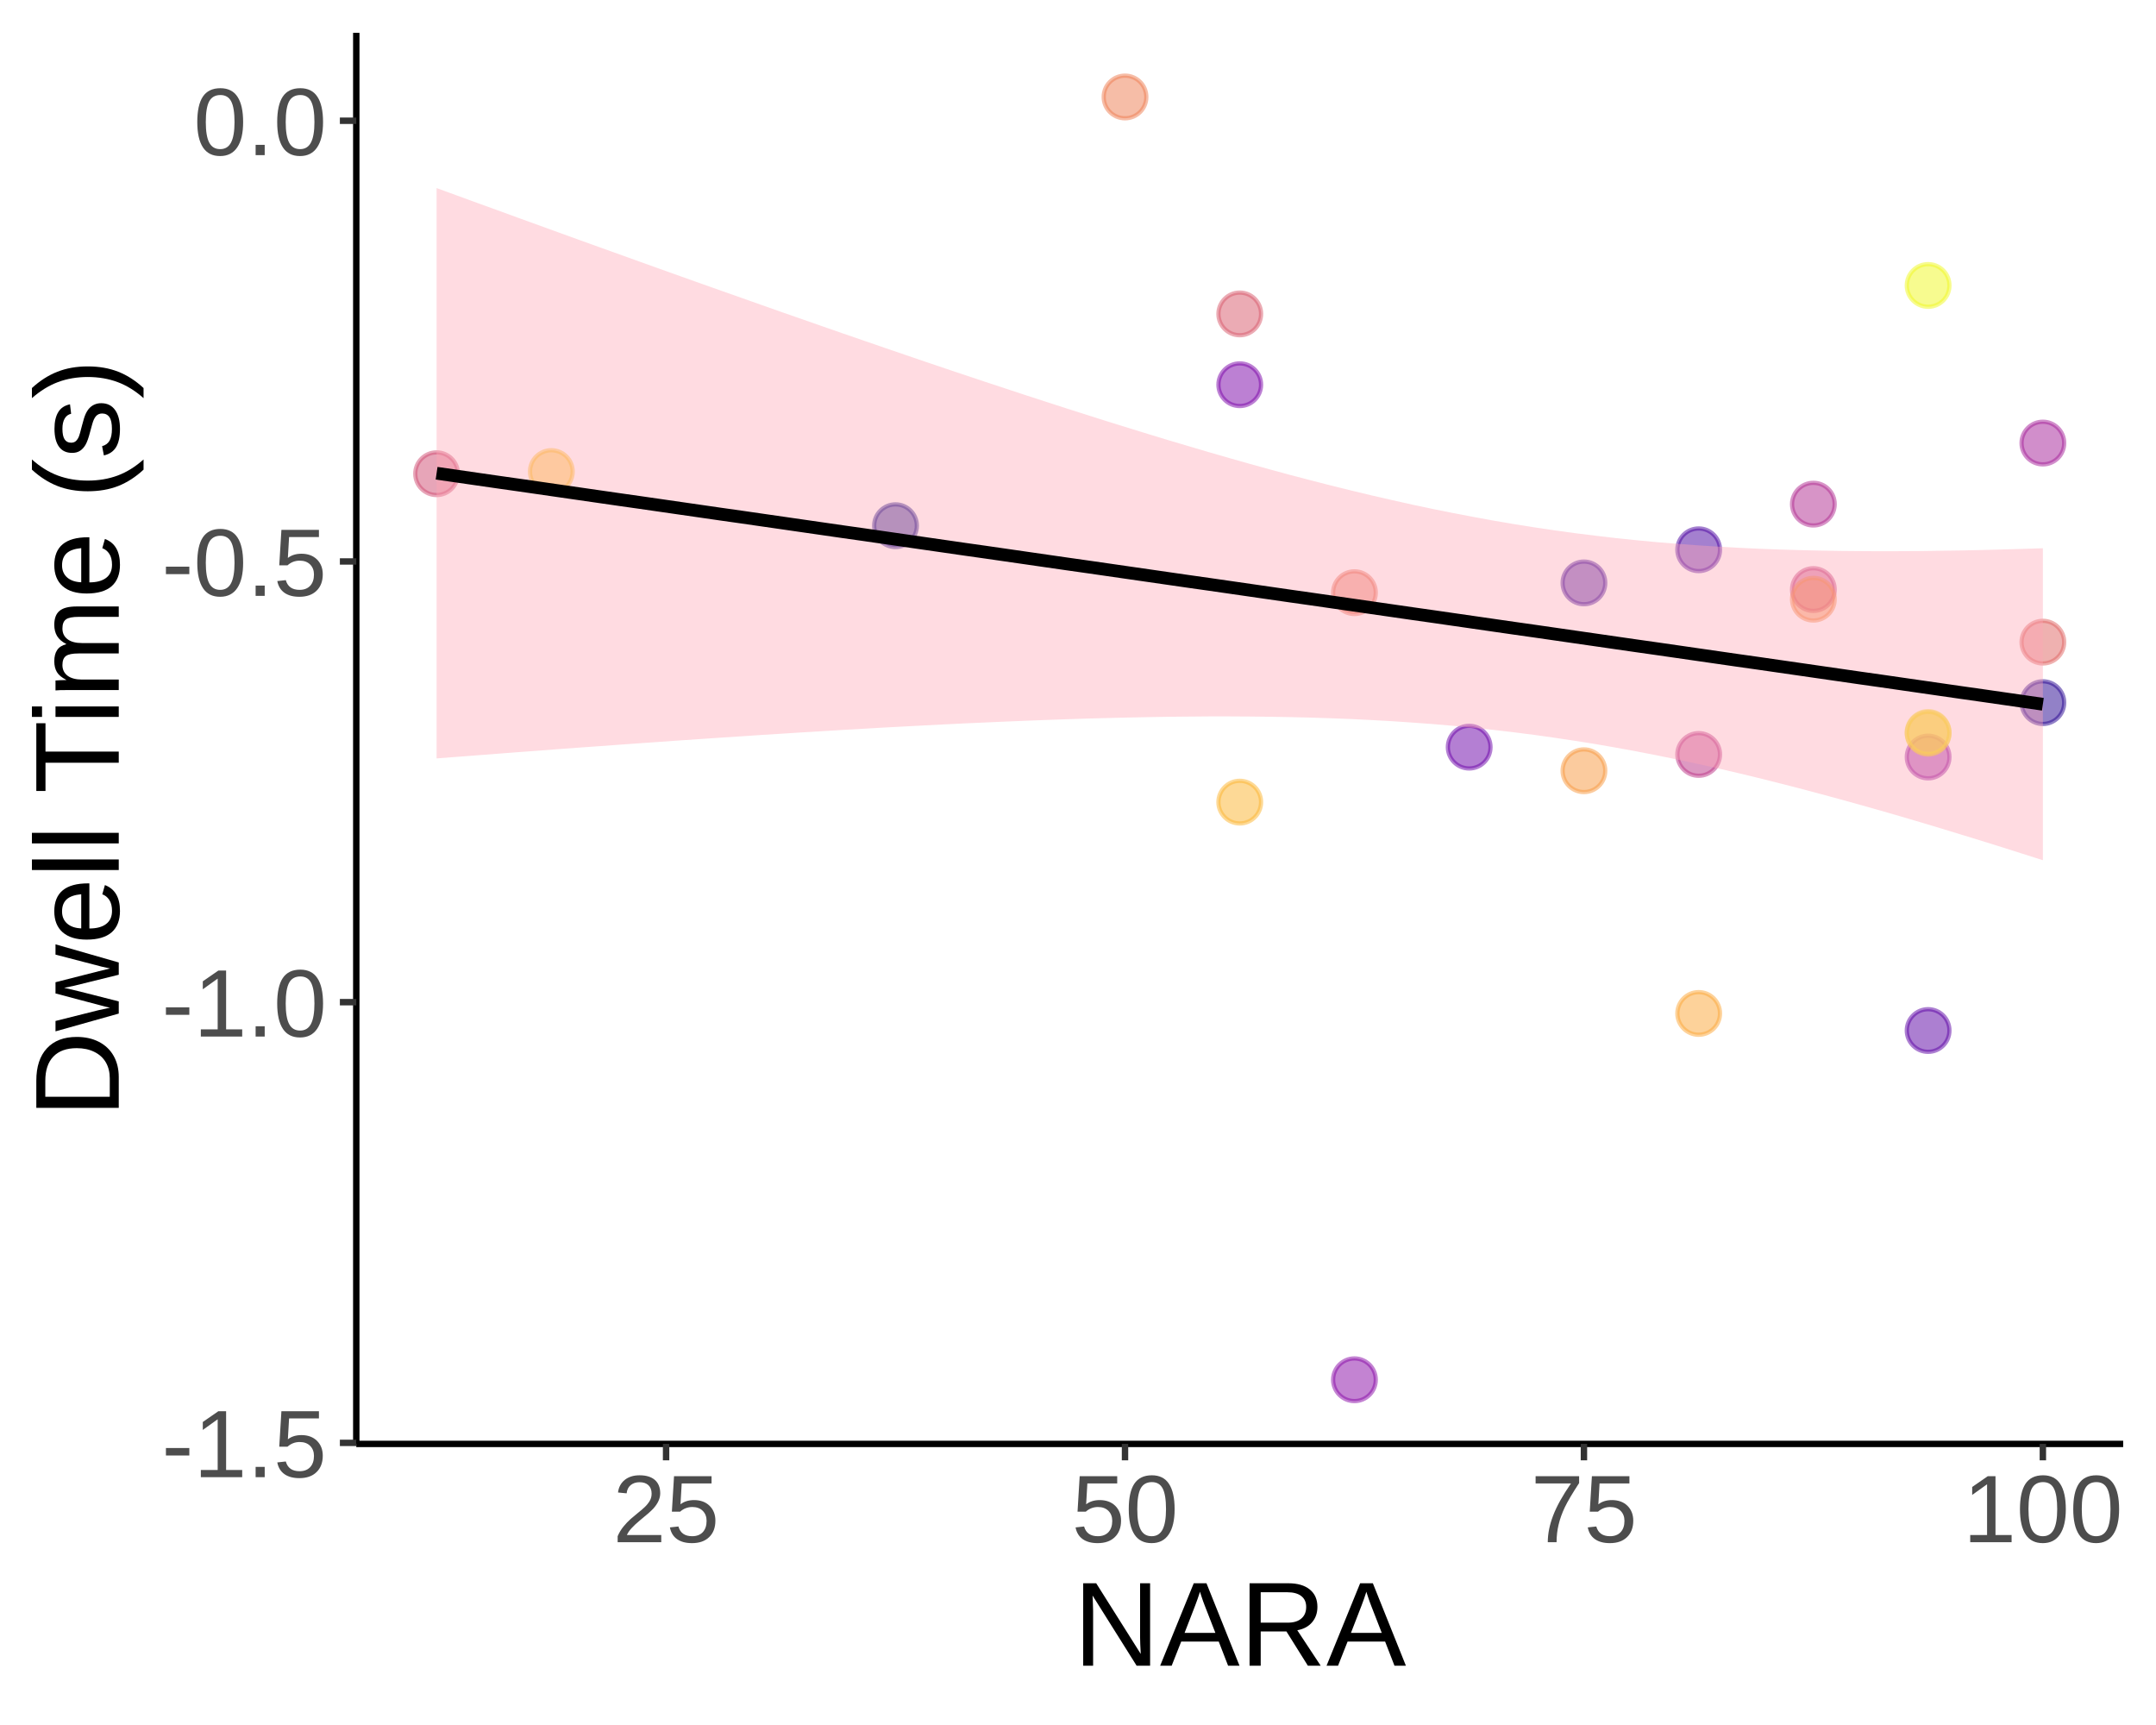
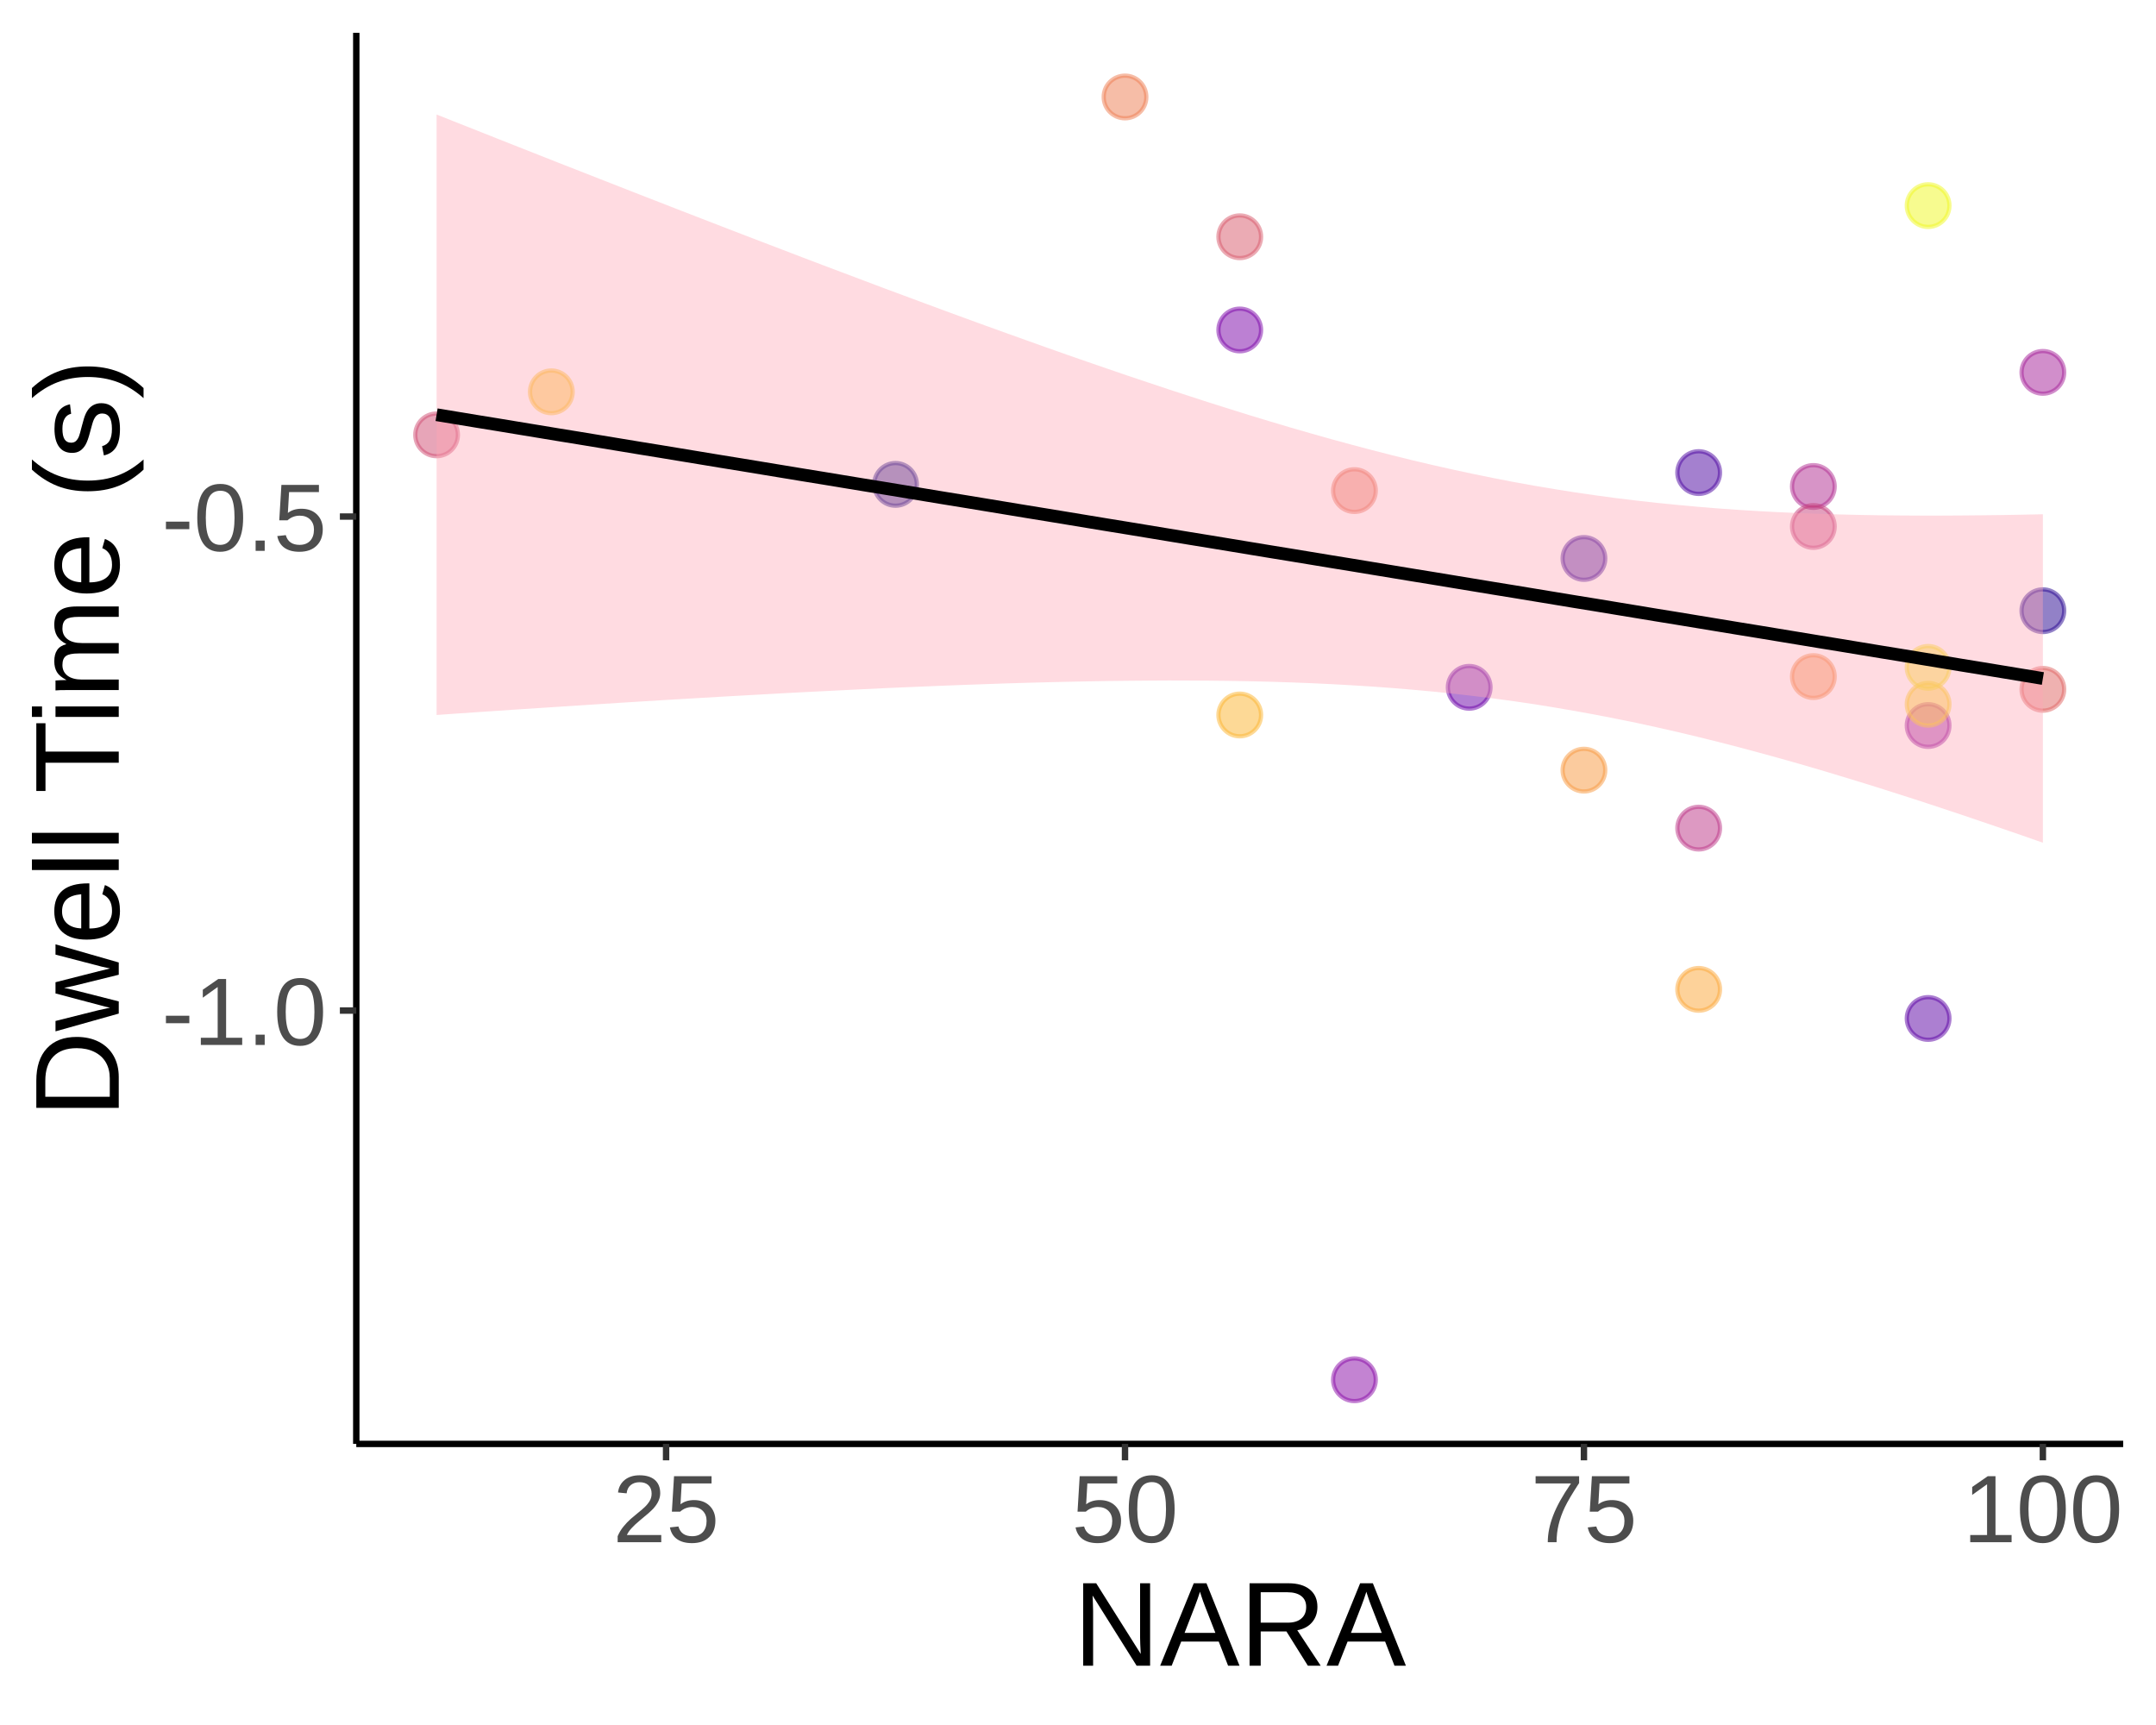
<svg xmlns="http://www.w3.org/2000/svg" class="svglite" width="360.00pt" height="288.00pt" viewBox="0 0 360.00 288.00">
  <defs>
    <style type="text/css">
    .svglite line, .svglite polyline, .svglite polygon, .svglite path, .svglite rect, .svglite circle {
      fill: none;
      stroke: #000000;
      stroke-linecap: round;
      stroke-linejoin: round;
      stroke-miterlimit: 10.00;
    }
    .svglite text {
      white-space: pre;
    }
  </style>
  </defs>
  <rect width="100%" height="100%" style="stroke: none; fill: #FFFFFF;" />
  <defs>
    <clipPath id="cpMC4wMHwzNjAuMDB8MC4wMHwyODguMDA=">
      <rect x="0.00" y="0.00" width="360.00" height="288.00" />
    </clipPath>
  </defs>
  <g clip-path="url(#cpMC4wMHwzNjAuMDB8MC4wMHwyODguMDA=)">
    <rect x="0.00" y="0.00" width="360.00" height="288.00" style="stroke-width: 1.07; stroke: #FFFFFF; fill: #FFFFFF;" />
  </g>
  <defs>
    <clipPath id="cpNTkuNDl8MzU0LjUyfDUuNDh8MjQxLjA3">
      <rect x="59.49" y="5.48" width="295.03" height="235.59" />
    </clipPath>
  </defs>
  <g clip-path="url(#cpNTkuNDl8MzU0LjUyfDUuNDh8MjQxLjA3)">
-     <circle cx="149.53" cy="87.77" r="3.56" style="stroke-width: 0.71; stroke: #0D0887; stroke-opacity: 0.50; fill: #0D0887; fill-opacity: 0.50;" />
-     <circle cx="341.11" cy="117.31" r="3.56" style="stroke-width: 0.71; stroke: #260591; stroke-opacity: 0.50; fill: #260591; fill-opacity: 0.50;" />
-     <circle cx="264.48" cy="97.32" r="3.56" style="stroke-width: 0.71; stroke: #39049A; stroke-opacity: 0.50; fill: #39049A; fill-opacity: 0.50;" />
-     <circle cx="283.64" cy="91.79" r="3.56" style="stroke-width: 0.71; stroke: #4A03A1; stroke-opacity: 0.50; fill: #4A03A1; fill-opacity: 0.50;" />
-     <circle cx="321.95" cy="172.05" r="3.56" style="stroke-width: 0.71; stroke: #5B01A5; stroke-opacity: 0.50; fill: #5B01A5; fill-opacity: 0.50;" />
-     <circle cx="245.32" cy="124.74" r="3.56" style="stroke-width: 0.71; stroke: #6A00A8; stroke-opacity: 0.50; fill: #6A00A8; fill-opacity: 0.50;" />
-     <circle cx="207.01" cy="64.23" r="3.56" style="stroke-width: 0.71; stroke: #7A02A8; stroke-opacity: 0.50; fill: #7A02A8; fill-opacity: 0.50;" />
+     <circle cx="149.53" cy="80.87" r="3.56" style="stroke-width: 0.71; stroke: #0D0887; stroke-opacity: 0.50; fill: #0D0887; fill-opacity: 0.50;" />
+     <circle cx="341.11" cy="101.96" r="3.56" style="stroke-width: 0.71; stroke: #260591; stroke-opacity: 0.50; fill: #260591; fill-opacity: 0.50;" />
+     <circle cx="264.48" cy="93.24" r="3.56" style="stroke-width: 0.71; stroke: #39049A; stroke-opacity: 0.50; fill: #39049A; fill-opacity: 0.50;" />
+     <circle cx="283.64" cy="78.90" r="3.56" style="stroke-width: 0.71; stroke: #4A03A1; stroke-opacity: 0.50; fill: #4A03A1; fill-opacity: 0.50;" />
+     <circle cx="321.95" cy="170.04" r="3.56" style="stroke-width: 0.71; stroke: #5B01A5; stroke-opacity: 0.50; fill: #5B01A5; fill-opacity: 0.50;" />
+     <circle cx="245.32" cy="114.75" r="3.56" style="stroke-width: 0.71; stroke: #6A00A8; stroke-opacity: 0.50; fill: #6A00A8; fill-opacity: 0.50;" />
+     <circle cx="207.01" cy="55.09" r="3.56" style="stroke-width: 0.71; stroke: #7A02A8; stroke-opacity: 0.50; fill: #7A02A8; fill-opacity: 0.50;" />
    <circle cx="226.16" cy="230.36" r="3.56" style="stroke-width: 0.71; stroke: #8908A6; stroke-opacity: 0.50; fill: #8908A6; fill-opacity: 0.50;" />
-     <circle cx="321.95" cy="126.39" r="3.56" style="stroke-width: 0.71; stroke: #9714A1; stroke-opacity: 0.50; fill: #9714A1; fill-opacity: 0.50;" />
-     <circle cx="341.11" cy="73.97" r="3.56" style="stroke-width: 0.71; stroke: #A51F99; stroke-opacity: 0.50; fill: #A51F99; fill-opacity: 0.50;" />
-     <circle cx="302.79" cy="84.17" r="3.56" style="stroke-width: 0.71; stroke: #B12A90; stroke-opacity: 0.50; fill: #B12A90; fill-opacity: 0.50;" />
-     <circle cx="283.64" cy="125.96" r="3.56" style="stroke-width: 0.71; stroke: #BC3587; stroke-opacity: 0.50; fill: #BC3587; fill-opacity: 0.50;" />
-     <circle cx="302.79" cy="98.43" r="3.56" style="stroke-width: 0.71; stroke: #C6417D; stroke-opacity: 0.50; fill: #C6417D; fill-opacity: 0.50;" />
-     <circle cx="72.90" cy="79.09" r="3.56" style="stroke-width: 0.71; stroke: #D04D73; stroke-opacity: 0.50; fill: #D04D73; fill-opacity: 0.50;" />
-     <circle cx="207.01" cy="52.41" r="3.56" style="stroke-width: 0.71; stroke: #D9586A; stroke-opacity: 0.50; fill: #D9586A; fill-opacity: 0.50;" />
-     <circle cx="341.11" cy="107.21" r="3.56" style="stroke-width: 0.71; stroke: #E16462; stroke-opacity: 0.50; fill: #E16462; fill-opacity: 0.50;" />
-     <circle cx="226.16" cy="98.95" r="3.56" style="stroke-width: 0.71; stroke: #E87059; stroke-opacity: 0.50; fill: #E87059; fill-opacity: 0.50;" />
+     <circle cx="321.95" cy="121.13" r="3.56" style="stroke-width: 0.71; stroke: #9714A1; stroke-opacity: 0.50; fill: #9714A1; fill-opacity: 0.50;" />
+     <circle cx="341.11" cy="62.17" r="3.56" style="stroke-width: 0.71; stroke: #A51F99; stroke-opacity: 0.50; fill: #A51F99; fill-opacity: 0.50;" />
+     <circle cx="302.79" cy="81.22" r="3.56" style="stroke-width: 0.71; stroke: #B12A90; stroke-opacity: 0.50; fill: #B12A90; fill-opacity: 0.50;" />
+     <circle cx="283.64" cy="138.26" r="3.56" style="stroke-width: 0.71; stroke: #BC3587; stroke-opacity: 0.50; fill: #BC3587; fill-opacity: 0.50;" />
+     <circle cx="302.79" cy="87.90" r="3.56" style="stroke-width: 0.71; stroke: #C6417D; stroke-opacity: 0.50; fill: #C6417D; fill-opacity: 0.50;" />
+     <circle cx="72.90" cy="72.60" r="3.56" style="stroke-width: 0.71; stroke: #D04D73; stroke-opacity: 0.50; fill: #D04D73; fill-opacity: 0.50;" />
+     <circle cx="207.01" cy="39.53" r="3.56" style="stroke-width: 0.71; stroke: #D9586A; stroke-opacity: 0.50; fill: #D9586A; fill-opacity: 0.50;" />
+     <circle cx="341.11" cy="115.09" r="3.56" style="stroke-width: 0.71; stroke: #E16462; stroke-opacity: 0.50; fill: #E16462; fill-opacity: 0.50;" />
+     <circle cx="226.16" cy="81.91" r="3.56" style="stroke-width: 0.71; stroke: #E87059; stroke-opacity: 0.50; fill: #E87059; fill-opacity: 0.50;" />
    <circle cx="187.85" cy="16.19" r="3.56" style="stroke-width: 0.71; stroke: #EF7D51; stroke-opacity: 0.50; fill: #EF7D51; fill-opacity: 0.50;" />
-     <circle cx="302.79" cy="100.04" r="3.56" style="stroke-width: 0.71; stroke: #F58A47; stroke-opacity: 0.50; fill: #F58A47; fill-opacity: 0.50;" />
-     <circle cx="264.48" cy="128.68" r="3.56" style="stroke-width: 0.71; stroke: #F9983E; stroke-opacity: 0.50; fill: #F9983E; fill-opacity: 0.50;" />
-     <circle cx="283.64" cy="169.20" r="3.56" style="stroke-width: 0.71; stroke: #FCA636; stroke-opacity: 0.50; fill: #FCA636; fill-opacity: 0.50;" />
-     <circle cx="207.01" cy="133.92" r="3.56" style="stroke-width: 0.71; stroke: #FDB52E; stroke-opacity: 0.50; fill: #FDB52E; fill-opacity: 0.50;" />
-     <circle cx="92.06" cy="78.73" r="3.56" style="stroke-width: 0.71; stroke: #FDC527; stroke-opacity: 0.50; fill: #FDC527; fill-opacity: 0.50;" />
-     <circle cx="321.95" cy="122.42" r="3.56" style="stroke-width: 0.71; stroke: #FBD624; stroke-opacity: 0.50; fill: #FBD624; fill-opacity: 0.50;" />
-     <circle cx="321.95" cy="122.29" r="3.56" style="stroke-width: 0.71; stroke: #F6E826; stroke-opacity: 0.50; fill: #F6E826; fill-opacity: 0.50;" />
-     <circle cx="321.95" cy="47.66" r="3.56" style="stroke-width: 0.71; stroke: #F0F921; stroke-opacity: 0.50; fill: #F0F921; fill-opacity: 0.50;" />
-     <polygon points="72.90,31.40 76.30,32.64 79.69,33.88 83.09,35.11 86.48,36.35 89.88,37.58 93.27,38.81 96.67,40.04 100.06,41.26 103.46,42.48 106.85,43.70 110.25,44.92 113.64,46.13 117.04,47.34 120.43,48.54 123.83,49.74 127.22,50.94 130.62,52.14 134.01,53.32 137.41,54.51 140.80,55.69 144.20,56.86 147.59,58.03 150.99,59.19 154.38,60.35 157.78,61.50 161.17,62.64 164.57,63.77 167.96,64.89 171.36,66.01 174.75,67.11 178.15,68.21 181.54,69.29 184.94,70.37 188.33,71.42 191.73,72.47 195.12,73.50 198.52,74.51 201.91,75.51 205.31,76.49 208.70,77.45 212.10,78.39 215.49,79.31 218.89,80.20 222.28,81.07 225.68,81.91 229.07,82.72 232.47,83.50 235.86,84.26 239.26,84.98 242.65,85.66 246.05,86.31 249.44,86.93 252.84,87.51 256.23,88.05 259.63,88.55 263.02,89.02 266.42,89.44 269.81,89.84 273.21,90.19 276.60,90.51 280.00,90.79 283.39,91.04 286.79,91.26 290.18,91.45 293.58,91.61 296.97,91.74 300.37,91.84 303.76,91.92 307.16,91.98 310.55,92.01 313.95,92.03 317.34,92.02 320.74,92.00 324.13,91.95 327.53,91.90 330.92,91.83 334.32,91.74 337.72,91.64 341.11,91.53 341.11,143.62 337.72,142.54 334.32,141.46 330.92,140.40 327.53,139.36 324.13,138.32 320.74,137.30 317.34,136.30 313.95,135.32 310.55,134.36 307.16,133.42 303.76,132.50 300.37,131.60 296.97,130.73 293.58,129.88 290.18,129.06 286.79,128.27 283.39,127.52 280.00,126.79 276.60,126.10 273.21,125.44 269.81,124.82 266.42,124.23 263.02,123.69 259.63,123.18 256.23,122.70 252.84,122.27 249.44,121.87 246.05,121.51 242.65,121.18 239.26,120.89 235.86,120.64 232.47,120.41 229.07,120.22 225.68,120.05 222.28,119.92 218.89,119.81 215.49,119.73 212.10,119.67 208.70,119.63 205.31,119.61 201.91,119.61 198.52,119.64 195.12,119.67 191.73,119.73 188.33,119.80 184.94,119.88 181.54,119.97 178.15,120.08 174.75,120.20 171.36,120.33 167.96,120.47 164.57,120.62 161.17,120.77 157.78,120.94 154.38,121.11 150.99,121.29 147.59,121.47 144.20,121.67 140.80,121.86 137.41,122.07 134.01,122.27 130.62,122.49 127.22,122.70 123.83,122.93 120.43,123.15 117.04,123.38 113.64,123.61 110.25,123.85 106.85,124.09 103.46,124.33 100.06,124.58 96.67,124.82 93.27,125.07 89.88,125.33 86.48,125.58 83.09,125.84 79.69,126.10 76.30,126.36 72.90,126.62 " style="stroke-width: 0.00; stroke: none; stroke-linecap: butt; fill: #FFA6B4; fill-opacity: 0.40;" />
-     <polyline points="72.90,31.40 76.30,32.64 79.69,33.88 83.09,35.11 86.48,36.35 89.88,37.58 93.27,38.81 96.67,40.04 100.06,41.26 103.46,42.48 106.85,43.70 110.25,44.92 113.64,46.13 117.04,47.34 120.43,48.54 123.83,49.74 127.22,50.94 130.62,52.14 134.01,53.32 137.41,54.51 140.80,55.69 144.20,56.86 147.59,58.03 150.99,59.19 154.38,60.35 157.78,61.50 161.17,62.64 164.57,63.77 167.96,64.89 171.36,66.01 174.75,67.11 178.15,68.21 181.54,69.29 184.94,70.37 188.33,71.42 191.73,72.47 195.12,73.50 198.52,74.51 201.91,75.51 205.31,76.49 208.70,77.45 212.10,78.39 215.49,79.31 218.89,80.20 222.28,81.07 225.68,81.91 229.07,82.72 232.47,83.50 235.86,84.26 239.26,84.98 242.65,85.66 246.05,86.31 249.44,86.93 252.84,87.51 256.23,88.05 259.63,88.55 263.02,89.02 266.42,89.44 269.81,89.84 273.21,90.19 276.60,90.51 280.00,90.79 283.39,91.04 286.79,91.26 290.18,91.45 293.58,91.61 296.97,91.74 300.37,91.84 303.76,91.92 307.16,91.98 310.55,92.01 313.95,92.03 317.34,92.02 320.74,92.00 324.13,91.95 327.53,91.90 330.92,91.83 334.32,91.74 337.72,91.64 341.11,91.53 " style="stroke-width: 2.13; stroke: none; stroke-linecap: butt;" />
-     <polyline points="341.11,143.62 337.72,142.54 334.32,141.46 330.92,140.40 327.53,139.36 324.13,138.32 320.74,137.30 317.34,136.30 313.95,135.32 310.55,134.36 307.16,133.42 303.76,132.50 300.37,131.60 296.97,130.73 293.58,129.88 290.18,129.06 286.79,128.27 283.39,127.52 280.00,126.79 276.60,126.10 273.21,125.44 269.81,124.82 266.42,124.23 263.02,123.69 259.63,123.18 256.23,122.70 252.84,122.27 249.44,121.87 246.05,121.51 242.65,121.18 239.26,120.89 235.86,120.64 232.47,120.41 229.07,120.22 225.68,120.05 222.28,119.92 218.89,119.81 215.49,119.73 212.10,119.67 208.70,119.63 205.31,119.61 201.91,119.61 198.52,119.64 195.12,119.67 191.73,119.73 188.33,119.80 184.94,119.88 181.54,119.97 178.15,120.08 174.75,120.20 171.36,120.33 167.96,120.47 164.57,120.62 161.17,120.77 157.78,120.94 154.38,121.11 150.99,121.29 147.59,121.47 144.20,121.67 140.80,121.86 137.41,122.07 134.01,122.27 130.62,122.49 127.22,122.70 123.83,122.93 120.43,123.15 117.04,123.38 113.64,123.61 110.25,123.85 106.85,124.09 103.46,124.33 100.06,124.58 96.67,124.82 93.27,125.07 89.88,125.33 86.48,125.58 83.09,125.84 79.69,126.10 76.30,126.36 72.90,126.62 " style="stroke-width: 2.13; stroke: none; stroke-linecap: butt;" />
-     <polyline points="72.90,79.01 76.30,79.50 79.69,79.99 83.09,80.48 86.48,80.96 89.88,81.45 93.27,81.94 96.67,82.43 100.06,82.92 103.46,83.41 106.85,83.89 110.25,84.38 113.64,84.87 117.04,85.36 120.43,85.85 123.83,86.33 127.22,86.82 130.62,87.31 134.01,87.80 137.41,88.29 140.80,88.78 144.20,89.26 147.59,89.75 150.99,90.24 154.38,90.73 157.78,91.22 161.17,91.71 164.57,92.19 167.96,92.68 171.36,93.17 174.75,93.66 178.15,94.15 181.54,94.63 184.94,95.12 188.33,95.61 191.73,96.10 195.12,96.59 198.52,97.08 201.91,97.56 205.31,98.05 208.70,98.54 212.10,99.03 215.49,99.52 218.89,100.00 222.28,100.49 225.68,100.98 229.07,101.47 232.47,101.96 235.86,102.45 239.26,102.93 242.65,103.42 246.05,103.91 249.44,104.40 252.84,104.89 256.23,105.37 259.63,105.86 263.02,106.35 266.42,106.84 269.81,107.33 273.21,107.82 276.60,108.30 280.00,108.79 283.39,109.28 286.79,109.77 290.18,110.26 293.58,110.74 296.97,111.23 300.37,111.72 303.76,112.21 307.16,112.70 310.55,113.19 313.95,113.67 317.34,114.16 320.74,114.65 324.13,115.14 327.53,115.63 330.92,116.11 334.32,116.60 337.72,117.09 341.11,117.58 " style="stroke-width: 2.13; stroke-linecap: butt;" />
+     <circle cx="302.79" cy="112.96" r="3.56" style="stroke-width: 0.71; stroke: #F58A47; stroke-opacity: 0.50; fill: #F58A47; fill-opacity: 0.50;" />
+     <circle cx="264.48" cy="128.58" r="3.56" style="stroke-width: 0.71; stroke: #F9983E; stroke-opacity: 0.50; fill: #F9983E; fill-opacity: 0.50;" />
+     <circle cx="283.64" cy="165.18" r="3.56" style="stroke-width: 0.71; stroke: #FCA636; stroke-opacity: 0.50; fill: #FCA636; fill-opacity: 0.50;" />
+     <circle cx="207.01" cy="119.37" r="3.56" style="stroke-width: 0.71; stroke: #FDB52E; stroke-opacity: 0.50; fill: #FDB52E; fill-opacity: 0.50;" />
+     <circle cx="92.06" cy="65.42" r="3.56" style="stroke-width: 0.71; stroke: #FDC527; stroke-opacity: 0.50; fill: #FDC527; fill-opacity: 0.50;" />
+     <circle cx="321.95" cy="117.58" r="3.56" style="stroke-width: 0.71; stroke: #FBD624; stroke-opacity: 0.50; fill: #FBD624; fill-opacity: 0.50;" />
+     <circle cx="321.95" cy="111.42" r="3.56" style="stroke-width: 0.71; stroke: #F6E826; stroke-opacity: 0.50; fill: #F6E826; fill-opacity: 0.50;" />
+     <circle cx="321.95" cy="34.33" r="3.56" style="stroke-width: 0.71; stroke: #F0F921; stroke-opacity: 0.50; fill: #F0F921; fill-opacity: 0.50;" />
+     <polygon points="72.90,19.12 76.30,20.47 79.69,21.81 83.09,23.16 86.48,24.50 89.88,25.84 93.27,27.18 96.67,28.51 100.06,29.84 103.46,31.17 106.85,32.50 110.25,33.82 113.64,35.14 117.04,36.46 120.43,37.77 123.83,39.08 127.22,40.38 130.62,41.68 134.01,42.98 137.41,44.27 140.80,45.55 144.20,46.83 147.59,48.11 150.99,49.37 154.38,50.63 157.78,51.89 161.17,53.13 164.57,54.37 167.96,55.59 171.36,56.81 174.75,58.02 178.15,59.22 181.54,60.40 184.94,61.57 188.33,62.73 191.73,63.87 195.12,65.00 198.52,66.11 201.91,67.21 205.31,68.28 208.70,69.34 212.10,70.37 215.49,71.38 218.89,72.36 222.28,73.32 225.68,74.24 229.07,75.14 232.47,76.01 235.86,76.85 239.26,77.65 242.65,78.41 246.05,79.14 249.44,79.83 252.84,80.49 256.23,81.10 259.63,81.67 263.02,82.21 266.42,82.70 269.81,83.16 273.21,83.57 276.60,83.95 280.00,84.29 283.39,84.60 286.79,84.88 290.18,85.12 293.58,85.33 296.97,85.51 300.37,85.66 303.76,85.79 307.16,85.89 310.55,85.97 313.95,86.03 317.34,86.06 320.74,86.08 324.13,86.08 327.53,86.06 330.92,86.03 334.32,85.99 337.72,85.93 341.11,85.86 341.11,140.70 337.72,139.51 334.32,138.34 330.92,137.18 327.53,136.03 324.13,134.90 320.74,133.78 317.34,132.69 313.95,131.61 310.55,130.55 307.16,129.52 303.76,128.50 300.37,127.51 296.97,126.55 293.58,125.62 290.18,124.71 286.79,123.84 283.39,123.00 280.00,122.19 276.60,121.42 273.21,120.68 269.81,119.99 266.42,119.33 263.02,118.71 259.63,118.13 256.23,117.58 252.84,117.08 249.44,116.62 246.05,116.20 242.65,115.81 239.26,115.46 235.86,115.15 232.47,114.87 229.07,114.62 225.68,114.41 222.28,114.22 218.89,114.06 215.49,113.93 212.10,113.82 208.70,113.74 205.31,113.68 201.91,113.64 198.52,113.62 195.12,113.61 191.73,113.63 188.33,113.66 184.94,113.70 181.54,113.76 178.15,113.83 174.75,113.91 171.36,114.00 167.96,114.10 164.57,114.22 161.17,114.34 157.78,114.47 154.38,114.61 150.99,114.75 147.59,114.90 144.20,115.06 140.80,115.23 137.41,115.40 134.01,115.57 130.62,115.75 127.22,115.94 123.83,116.13 120.43,116.32 117.04,116.52 113.64,116.72 110.25,116.92 106.85,117.13 103.46,117.34 100.06,117.56 96.67,117.78 93.27,118.00 89.88,118.22 86.48,118.44 83.09,118.67 79.69,118.90 76.30,119.13 72.90,119.37 " style="stroke-width: 0.00; stroke: none; stroke-linecap: butt; fill: #FFA6B4; fill-opacity: 0.40;" />
+     <polyline points="72.90,19.12 76.30,20.47 79.69,21.81 83.09,23.16 86.48,24.50 89.88,25.84 93.27,27.18 96.67,28.51 100.06,29.84 103.46,31.17 106.85,32.50 110.25,33.82 113.64,35.14 117.04,36.46 120.43,37.77 123.83,39.08 127.22,40.38 130.62,41.68 134.01,42.98 137.41,44.27 140.80,45.55 144.20,46.83 147.59,48.11 150.99,49.37 154.38,50.63 157.78,51.89 161.17,53.13 164.57,54.37 167.96,55.59 171.36,56.81 174.75,58.02 178.15,59.22 181.54,60.40 184.94,61.57 188.33,62.73 191.73,63.87 195.12,65.00 198.52,66.11 201.91,67.21 205.31,68.28 208.70,69.34 212.10,70.37 215.49,71.38 218.89,72.36 222.28,73.32 225.68,74.24 229.07,75.14 232.47,76.01 235.86,76.85 239.26,77.65 242.65,78.41 246.05,79.14 249.44,79.83 252.84,80.49 256.23,81.10 259.63,81.67 263.02,82.21 266.42,82.70 269.81,83.16 273.21,83.57 276.60,83.95 280.00,84.29 283.39,84.60 286.79,84.88 290.18,85.12 293.58,85.33 296.97,85.51 300.37,85.66 303.76,85.79 307.16,85.89 310.55,85.97 313.95,86.03 317.34,86.06 320.74,86.08 324.13,86.08 327.53,86.06 330.92,86.03 334.32,85.99 337.72,85.93 341.11,85.86 " style="stroke-width: 2.13; stroke: none; stroke-linecap: butt;" />
+     <polyline points="341.11,140.70 337.72,139.51 334.32,138.34 330.92,137.18 327.53,136.03 324.13,134.90 320.74,133.78 317.34,132.69 313.95,131.61 310.55,130.55 307.16,129.52 303.76,128.50 300.37,127.51 296.97,126.55 293.58,125.62 290.18,124.71 286.79,123.84 283.39,123.00 280.00,122.19 276.60,121.42 273.21,120.68 269.81,119.99 266.42,119.33 263.02,118.71 259.63,118.13 256.23,117.58 252.84,117.08 249.44,116.62 246.05,116.20 242.65,115.81 239.26,115.46 235.86,115.15 232.47,114.87 229.07,114.62 225.68,114.41 222.28,114.22 218.89,114.06 215.49,113.93 212.10,113.82 208.70,113.74 205.31,113.68 201.91,113.64 198.52,113.62 195.12,113.61 191.73,113.63 188.33,113.66 184.94,113.70 181.54,113.76 178.15,113.83 174.75,113.91 171.36,114.00 167.96,114.10 164.57,114.22 161.17,114.34 157.78,114.47 154.38,114.61 150.99,114.75 147.59,114.90 144.20,115.06 140.80,115.23 137.41,115.40 134.01,115.57 130.62,115.75 127.22,115.94 123.83,116.13 120.43,116.32 117.04,116.52 113.64,116.72 110.25,116.92 106.85,117.13 103.46,117.34 100.06,117.56 96.67,117.78 93.27,118.00 89.88,118.22 86.48,118.44 83.09,118.67 79.69,118.90 76.30,119.13 72.90,119.37 " style="stroke-width: 2.13; stroke: none; stroke-linecap: butt;" />
+     <polyline points="72.90,69.24 76.30,69.80 79.69,70.36 83.09,70.91 86.48,71.47 89.88,72.03 93.27,72.59 96.67,73.14 100.06,73.70 103.46,74.26 106.85,74.82 110.25,75.37 113.64,75.93 117.04,76.49 120.43,77.05 123.83,77.60 127.22,78.16 130.62,78.72 134.01,79.28 137.41,79.83 140.80,80.39 144.20,80.95 147.59,81.50 150.99,82.06 154.38,82.62 157.78,83.18 161.17,83.73 164.57,84.29 167.96,84.85 171.36,85.41 174.75,85.96 178.15,86.52 181.54,87.08 184.94,87.64 188.33,88.19 191.73,88.75 195.12,89.31 198.52,89.87 201.91,90.42 205.31,90.98 208.70,91.54 212.10,92.10 215.49,92.65 218.89,93.21 222.28,93.77 225.68,94.32 229.07,94.88 232.47,95.44 235.86,96.00 239.26,96.55 242.65,97.11 246.05,97.67 249.44,98.23 252.84,98.78 256.23,99.34 259.63,99.90 263.02,100.46 266.42,101.01 269.81,101.57 273.21,102.13 276.60,102.69 280.00,103.24 283.39,103.80 286.79,104.36 290.18,104.92 293.58,105.47 296.97,106.03 300.37,106.59 303.76,107.15 307.16,107.70 310.55,108.26 313.95,108.82 317.34,109.37 320.74,109.93 324.13,110.49 327.53,111.05 330.92,111.60 334.32,112.16 337.72,112.72 341.11,113.28 " style="stroke-width: 2.13; stroke-linecap: butt;" />
  </g>
  <g clip-path="url(#cpMC4wMHwzNjAuMDB8MC4wMHwyODguMDA=)">
    <polyline points="59.49,241.07 59.49,5.48 " style="stroke-width: 1.07; stroke-linecap: butt;" />
-     <text x="54.56" y="246.63" text-anchor="end" style="font-size: 16.00px;fill: #4D4D4D; font-family: &quot;Arial&quot;;" textLength="27.57px" lengthAdjust="spacingAndGlyphs">-1.5</text>
-     <text x="54.56" y="173.06" text-anchor="end" style="font-size: 16.00px;fill: #4D4D4D; font-family: &quot;Arial&quot;;" textLength="27.57px" lengthAdjust="spacingAndGlyphs">-1.0</text>
-     <text x="54.56" y="99.48" text-anchor="end" style="font-size: 16.00px;fill: #4D4D4D; font-family: &quot;Arial&quot;;" textLength="27.57px" lengthAdjust="spacingAndGlyphs">-0.5</text>
-     <text x="54.56" y="25.90" text-anchor="end" style="font-size: 16.00px;fill: #4D4D4D; font-family: &quot;Arial&quot;;" textLength="22.24px" lengthAdjust="spacingAndGlyphs">0.0</text>
-     <polyline points="56.75,240.90 59.49,240.90 " style="stroke-width: 1.07; stroke: #333333; stroke-linecap: butt;" />
-     <polyline points="56.75,167.32 59.49,167.32 " style="stroke-width: 1.07; stroke: #333333; stroke-linecap: butt;" />
-     <polyline points="56.75,93.74 59.49,93.74 " style="stroke-width: 1.07; stroke: #333333; stroke-linecap: butt;" />
-     <polyline points="56.75,20.16 59.49,20.16 " style="stroke-width: 1.07; stroke: #333333; stroke-linecap: butt;" />
+     <text x="54.56" y="174.46" text-anchor="end" style="font-size: 16.00px;fill: #4D4D4D; font-family: &quot;Arial&quot;;" textLength="27.57px" lengthAdjust="spacingAndGlyphs">-1.0</text>
+     <text x="54.56" y="91.97" text-anchor="end" style="font-size: 16.00px;fill: #4D4D4D; font-family: &quot;Arial&quot;;" textLength="27.57px" lengthAdjust="spacingAndGlyphs">-0.5</text>
+     <polyline points="56.75,168.72 59.49,168.72 " style="stroke-width: 1.07; stroke: #333333; stroke-linecap: butt;" />
+     <polyline points="56.75,86.24 59.49,86.24 " style="stroke-width: 1.07; stroke: #333333; stroke-linecap: butt;" />
    <polyline points="59.49,241.07 354.52,241.07 " style="stroke-width: 1.07; stroke-linecap: butt;" />
    <polyline points="111.22,243.81 111.22,241.07 " style="stroke-width: 1.07; stroke: #333333; stroke-linecap: butt;" />
    <polyline points="187.85,243.81 187.85,241.07 " style="stroke-width: 1.07; stroke: #333333; stroke-linecap: butt;" />
    <polyline points="264.48,243.81 264.48,241.07 " style="stroke-width: 1.07; stroke: #333333; stroke-linecap: butt;" />
    <polyline points="341.11,243.81 341.11,241.07 " style="stroke-width: 1.07; stroke: #333333; stroke-linecap: butt;" />
    <text x="111.22" y="257.48" text-anchor="middle" style="font-size: 16.00px;fill: #4D4D4D; font-family: &quot;Arial&quot;;" textLength="17.80px" lengthAdjust="spacingAndGlyphs">25</text>
    <text x="187.85" y="257.48" text-anchor="middle" style="font-size: 16.00px;fill: #4D4D4D; font-family: &quot;Arial&quot;;" textLength="17.80px" lengthAdjust="spacingAndGlyphs">50</text>
    <text x="264.48" y="257.48" text-anchor="middle" style="font-size: 16.00px;fill: #4D4D4D; font-family: &quot;Arial&quot;;" textLength="17.80px" lengthAdjust="spacingAndGlyphs">75</text>
    <text x="341.11" y="257.48" text-anchor="middle" style="font-size: 16.00px;fill: #4D4D4D; font-family: &quot;Arial&quot;;" textLength="26.70px" lengthAdjust="spacingAndGlyphs">100</text>
    <text x="207.01" y="278.10" text-anchor="middle" style="font-size: 20.00px; font-family: &quot;Arial&quot;;" textLength="55.57px" lengthAdjust="spacingAndGlyphs">NARA</text>
    <text transform="translate(19.83,123.27) rotate(-90)" text-anchor="middle" style="font-size: 20.00px; font-family: &quot;Arial&quot;;" textLength="127.78px" lengthAdjust="spacingAndGlyphs">Dwell Time (s)</text>
  </g>
</svg>
